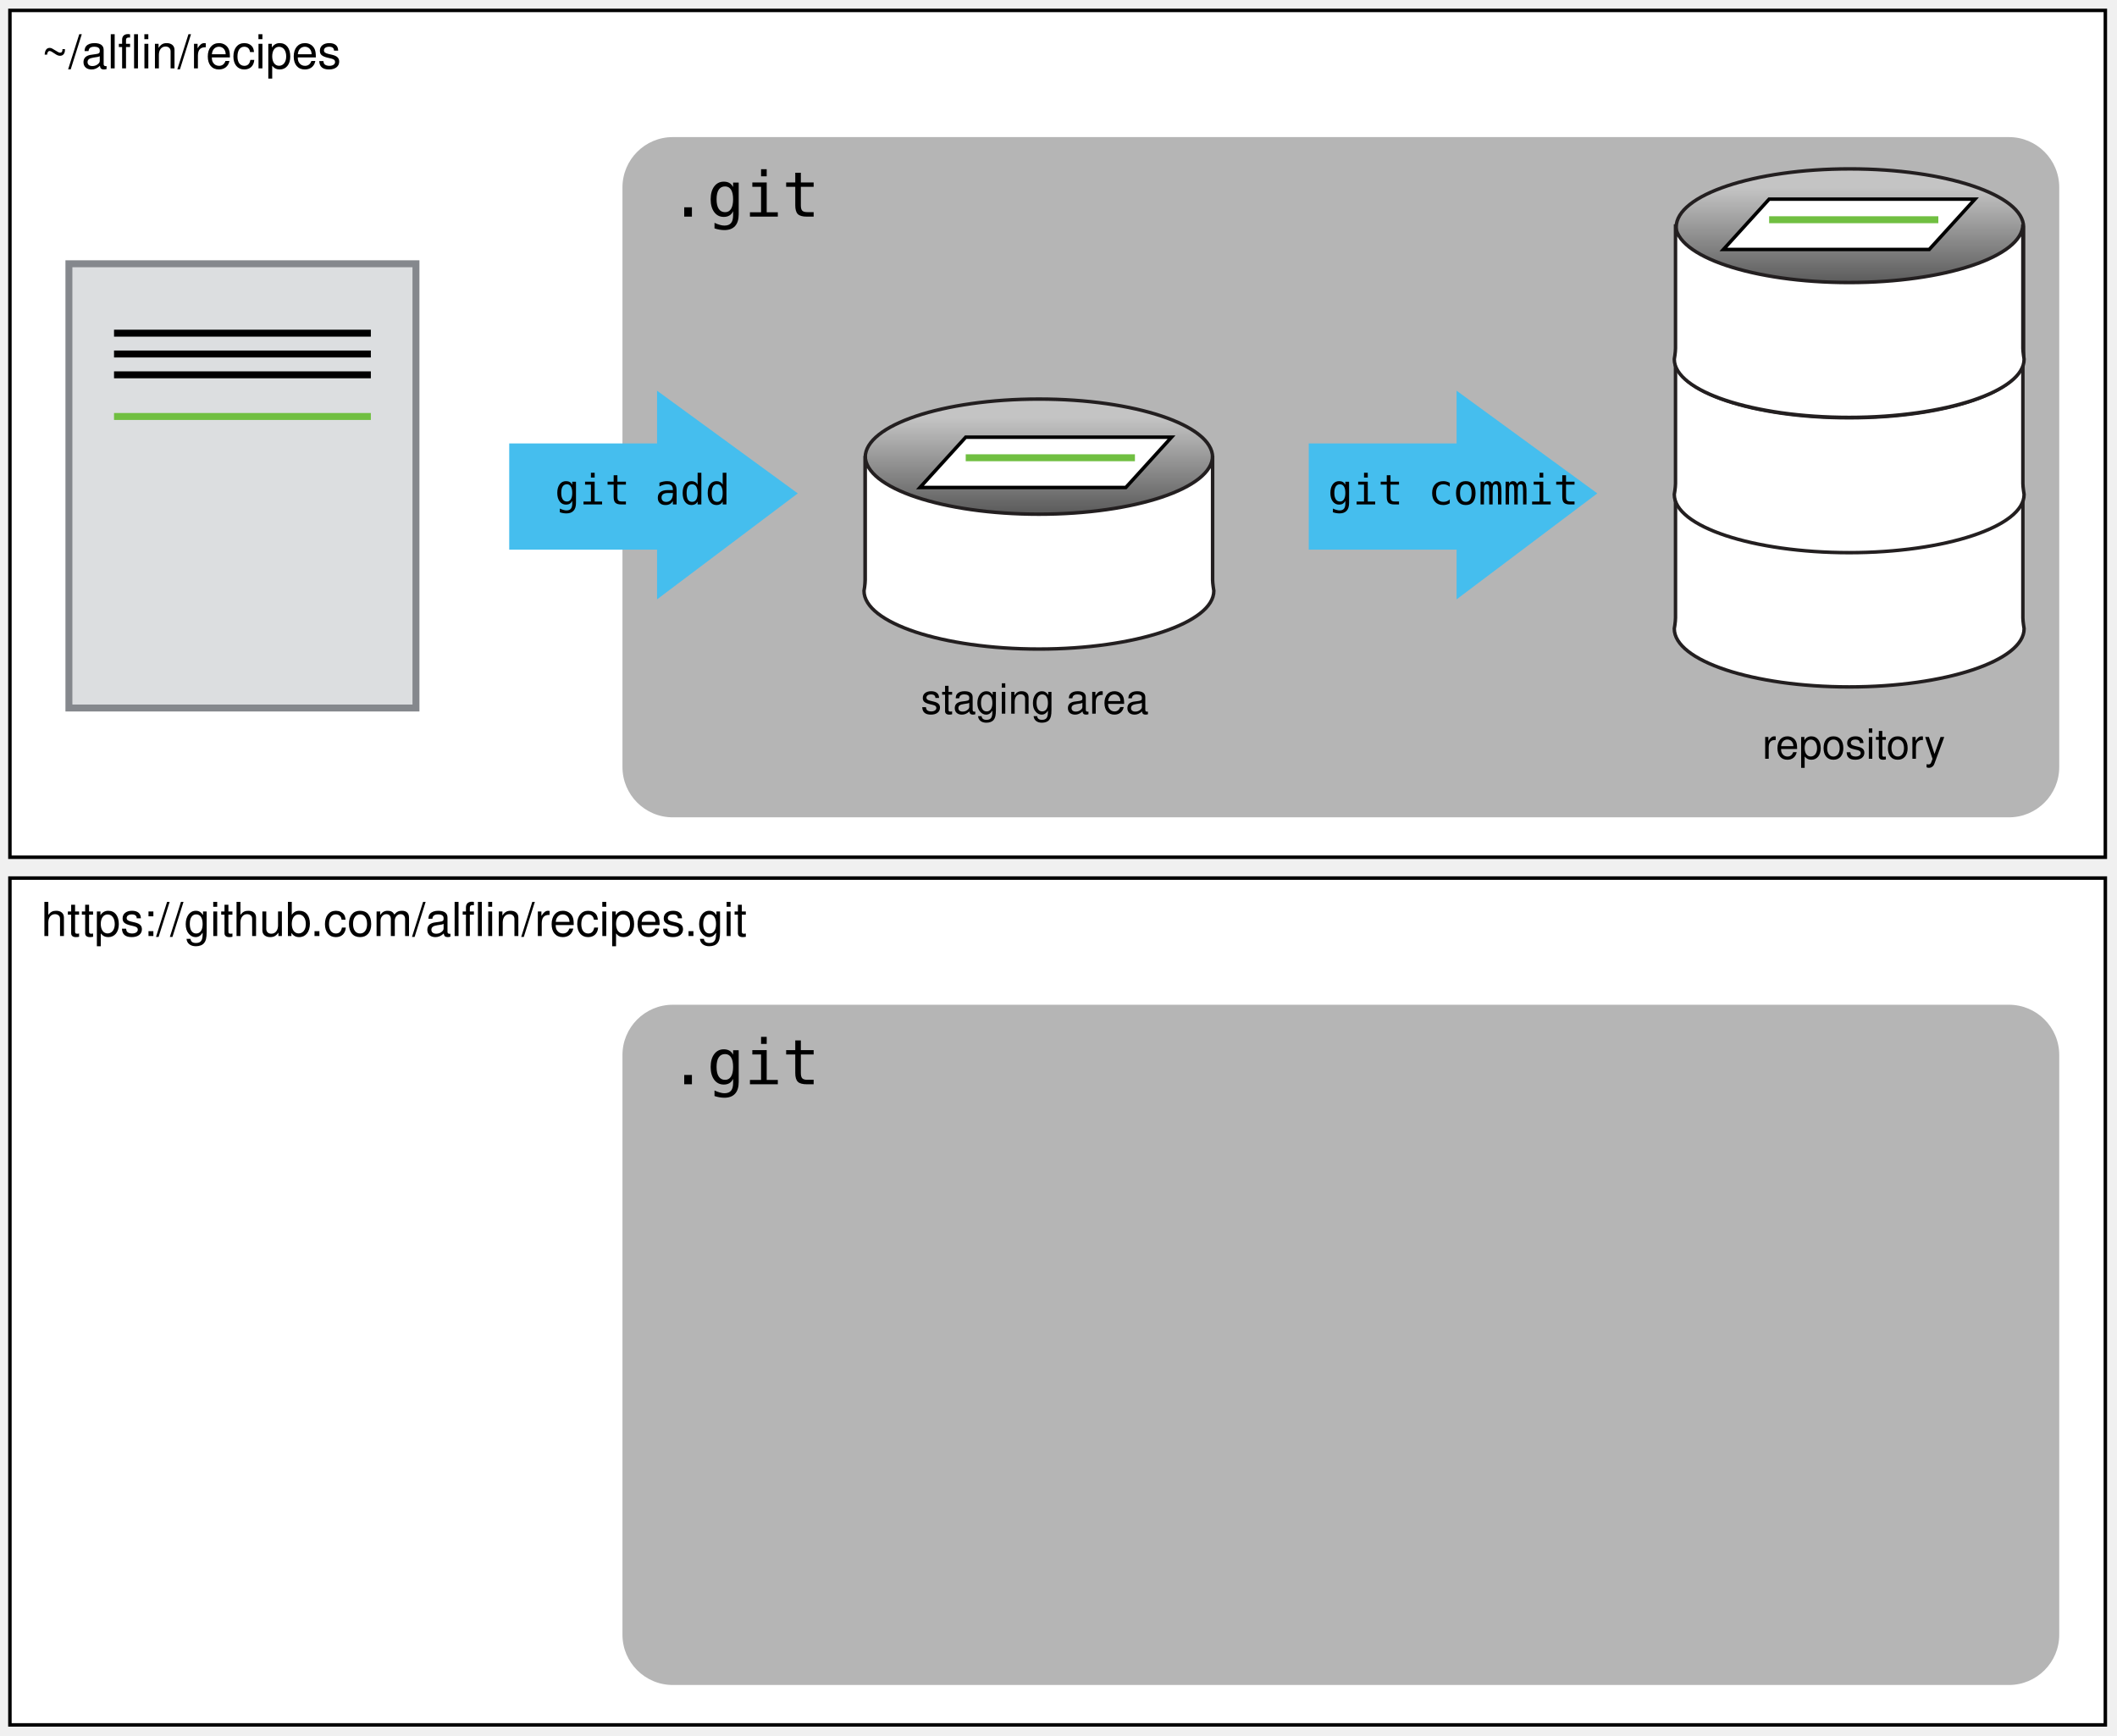
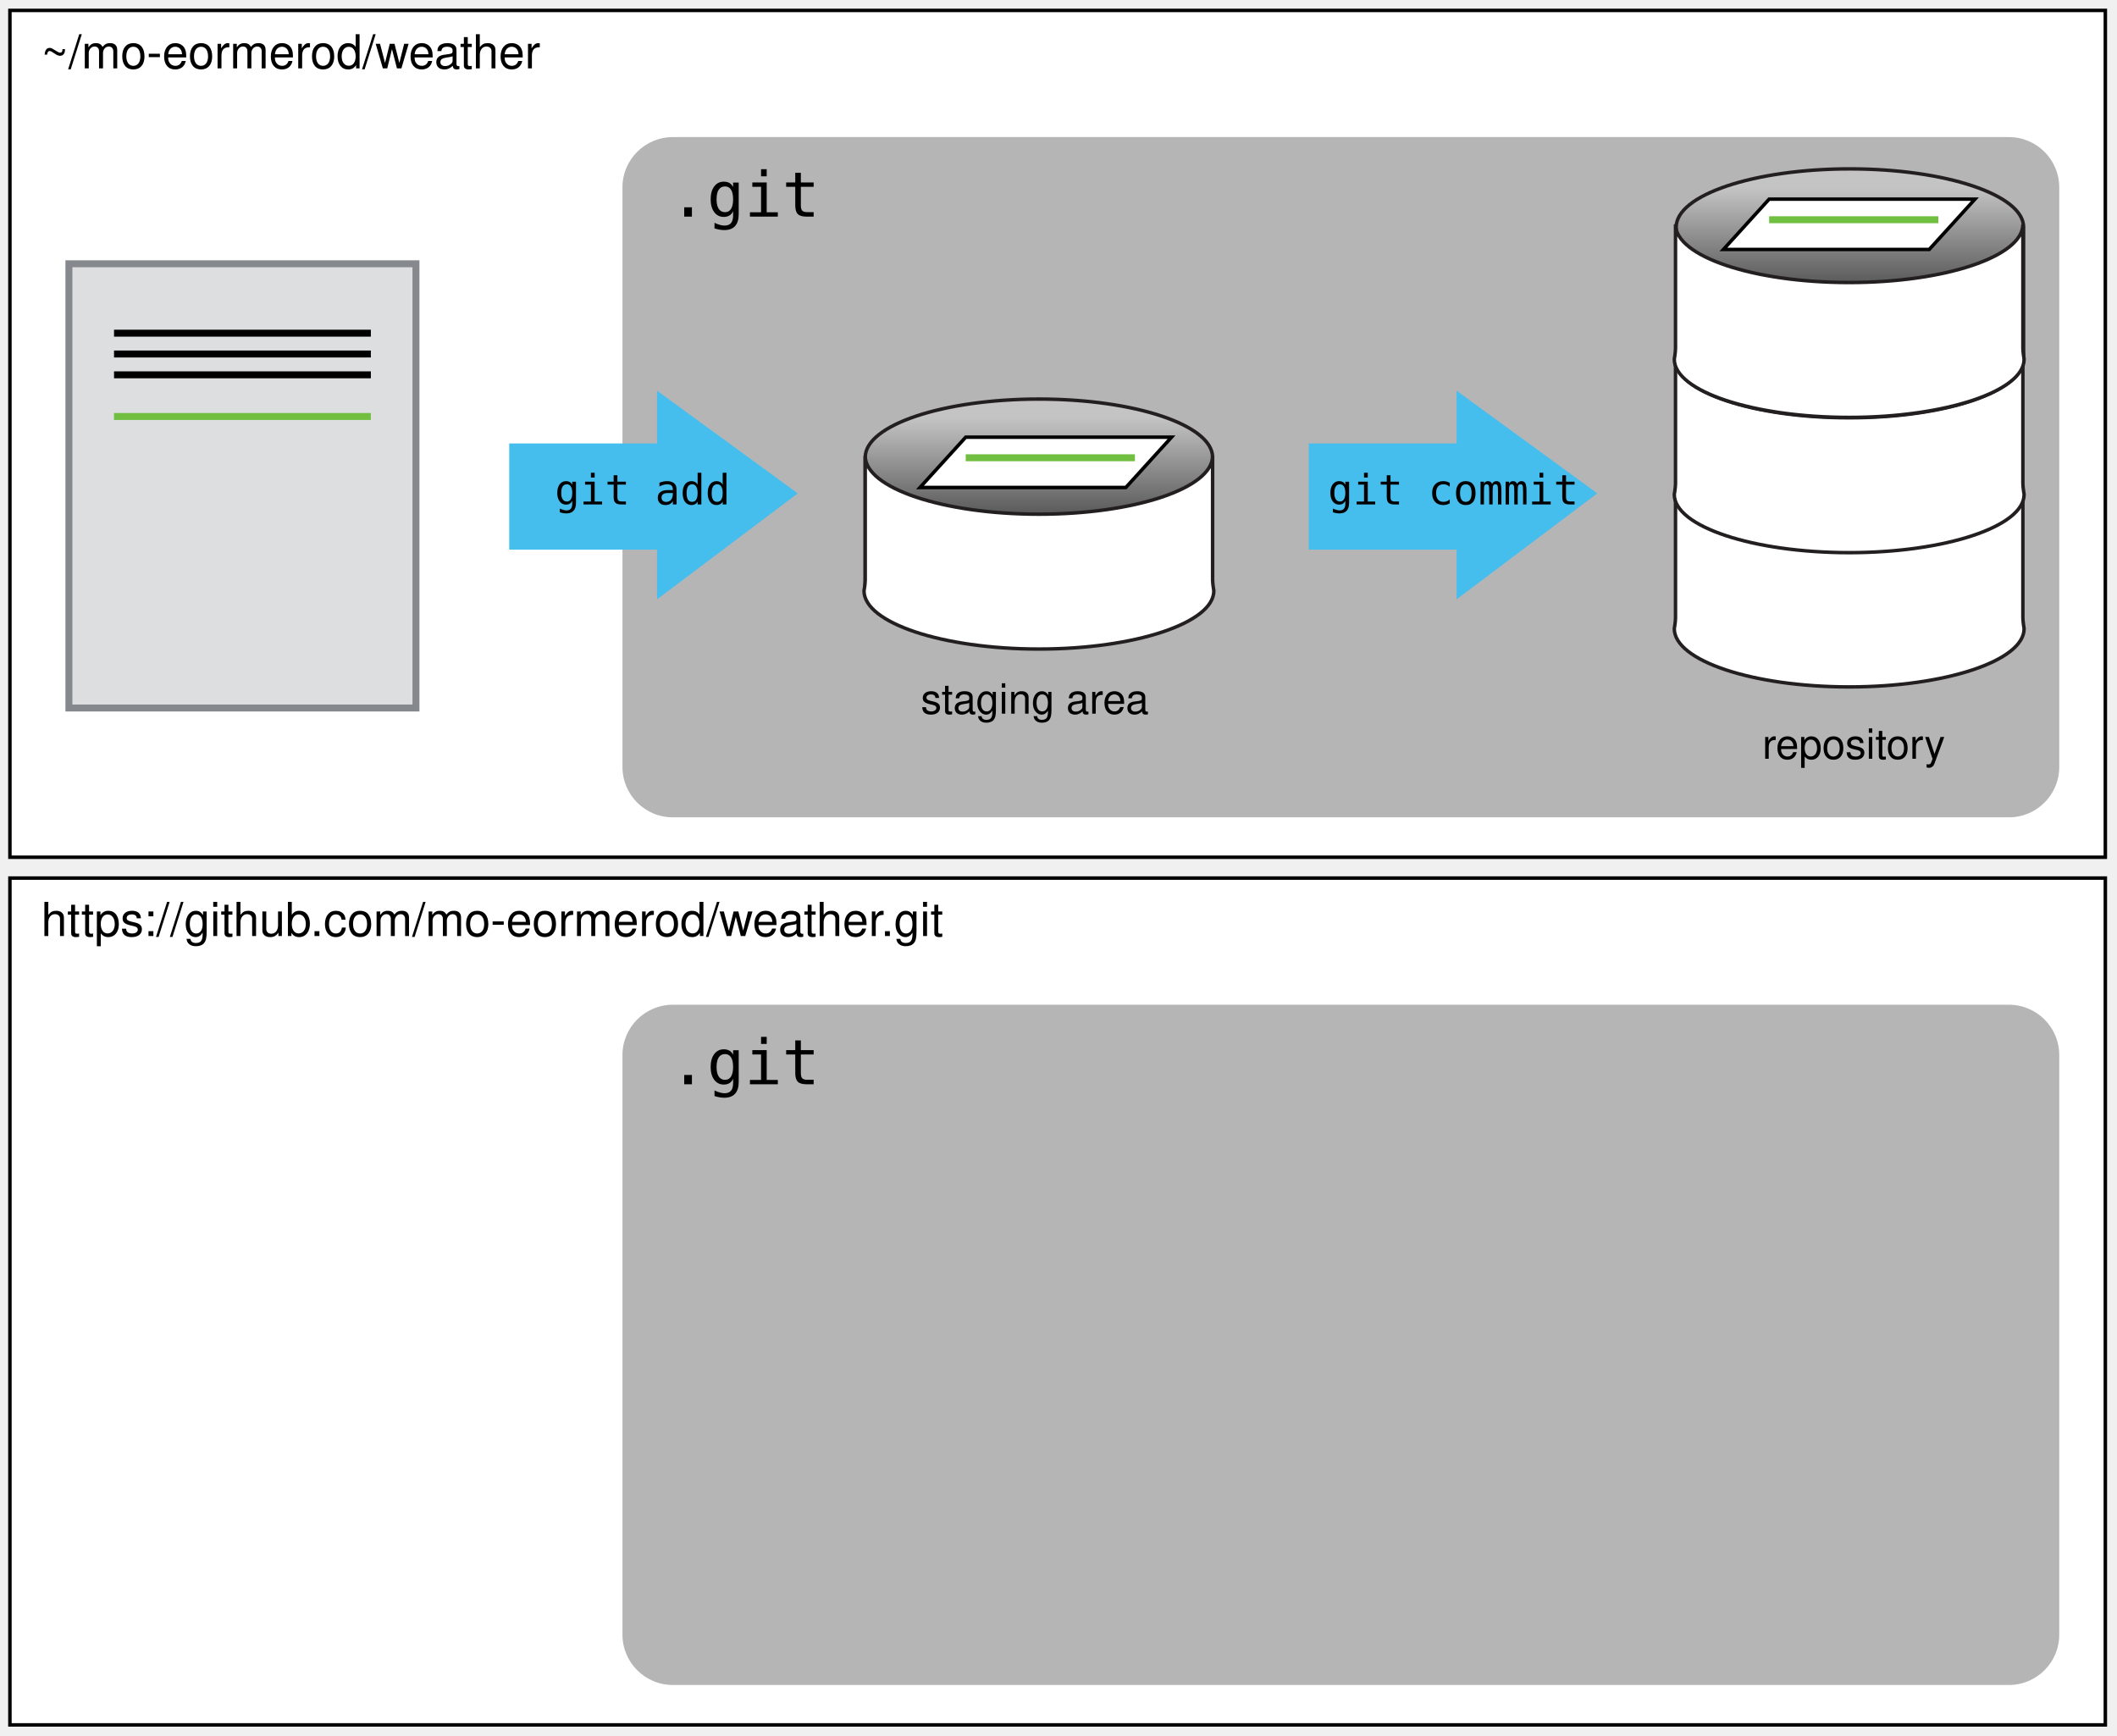
<svg xmlns="http://www.w3.org/2000/svg" version="1.1" x="0px" y="0px" width="610" height="500" viewBox="0 0 610 500" enable-background="new 0 0 622 452" xml:space="preserve" id="svg2">
  <defs id="defs132" />
  <g id="g3573" transform="translate(-4.142502,-9)">
    <g id="g3564">
      <g id="g3490" transform="translate(0,250)">
        <rect id="rect3492" height="244" width="603.785" stroke-miterlimit="10" y="12" x="7" style="fill:#ffffff;stroke:#000000;stroke-miterlimit:10" />
      </g>
      <g id="g3494" transform="translate(0,250)">
        <path stroke-miterlimit="10" d="m 598,63 c 0,-8.284 -6.716,-15 -15,-15 l -385,0 c -8.284,0 -15,6.716 -15,15 l 0,167 c 0,8.284 6.716,15 15,15 l 385,0 c 8.284,0 15,-6.716 15,-15 l 0,-167 z" id="path3496" style="fill:#b5b5b5;stroke:#ffffff;stroke-miterlimit:10" />
        <rect x="197" y="59" width="70" height="28" id="rect3498" style="fill:none" />
        <text transform="translate(197,71.4199)" font-size="18" id="text3500" style="font-size:18px;font-family:Consolas">.git</text>
      </g>
-       <text y="278.707" x="16" font-size="13.5" id="text3502" style="font-size:13.5px;font-family:Helvetica">https://github.com/alflin/recipes.git</text>
+       <text y="278.707" x="16" font-size="13.5" id="text3502" style="font-size:13.5px;font-family:Helvetica">https://github.com/mo-eormerod/weather.git</text>
    </g>
    <g id="g3504">
      <g id="Layer_6">
        <rect x="7" y="12" stroke-miterlimit="10" width="603.785" height="244" id="rect5" style="fill:#ffffff;stroke:#000000;stroke-miterlimit:10" />
      </g>
      <g id="g8">
        <path style="fill:#b5b5b5;stroke:#ffffff;stroke-miterlimit:10" id="path10" d="m 598,63 c 0,-8.284 -6.716,-15 -15,-15 l -385,0 c -8.284,0 -15,6.716 -15,15 l 0,167 c 0,8.284 6.716,15 15,15 l 385,0 c 8.284,0 15,-6.716 15,-15 l 0,-167 z" stroke-miterlimit="10" />
        <rect style="fill:none" id="rect12" height="28" width="70" y="59" x="197" />
        <text style="font-size:18px;font-family:Consolas" id="text14" font-size="18" transform="translate(197,71.4199)">.git</text>
      </g>
      <rect style="fill:none" id="rect16" height="24.449" width="195.585" y="19" x="16" />
-       <text style="font-size:13.5px;font-family:Helvetica" id="text18" font-size="13.5" x="16" y="28.707">~/alflin/recipes</text>
+       <text style="font-size:13.5px;font-family:Helvetica" id="text18" font-size="13.5" x="16" y="28.707">~/mo-eormerod/weather</text>
      <g id="Layer_3">
        <g id="g37">
          <linearGradient id="SVGID_1_" gradientUnits="userSpaceOnUse" x1="303.499" y1="123.986" x2="303.499" y2="179.235">
            <stop offset="0.098" style="stop-color:#C4C4C4" id="stop40" />
            <stop offset="0.533" style="stop-color:#686868" id="stop42" />
            <stop offset="1" style="stop-color:#000000" id="stop44" />
          </linearGradient>
          <path stroke-miterlimit="10" d="m 253.453,178.205 c 0,-9.264 22.404,-16.777 50.047,-16.777 27.643,0 50.045,7.514 50.045,16.777 l 0,1.029 c 0,0 0,-2.115 0,-3.117 0,-1.007 0,-35.745 0,-35.745 l 0,0.394 c 0,-9.27 -22.402,-16.78 -50.045,-16.78 -27.643,0 -50.047,7.51 -50.047,16.78 l 0,-0.394 c 0,0 0,34.519 0,35.733 0,1.205 0,3.129 0,3.129 l 0,-1.029 z" id="path46" style="fill:url(#SVGID_1_);stroke:#231f20;stroke-miterlimit:10" />
          <g id="g48">
            <path stroke-miterlimit="10" d="m 353.545,140.373 c 0,0 0,34.738 0,35.745 0,1.002 0.355,3.117 0.355,3.117 0,9.27 -22.758,16.779 -50.4,16.779 -27.642,0 -50.4,-7.51 -50.4,-16.779 0,0 0.354,-1.924 0.354,-3.129 0,-1.214 0,-35.733 0,-35.733 0,9.274 22.404,16.785 50.047,16.785 27.643,0 50.044,-7.511 50.044,-16.785 z" id="path50" style="fill:#ffffff;stroke:#231f20;stroke-miterlimit:10" />
          </g>
        </g>
        <g id="g52">
          <polygon stroke-miterlimit="10" points="328.542,149.459 341.719,134.965 282.411,134.965 269.235,149.459 " id="polygon54" style="fill:#ffffff;stroke:#000000;stroke-miterlimit:10" />
          <line x1="282.411" y1="140.894" x2="331.165" y2="140.894" id="line56" style="fill:none;stroke:#70bf41;stroke-width:2" />
        </g>
      </g>
      <g id="Layer_4">
        <linearGradient id="SVGID_2_" gradientUnits="userSpaceOnUse" x1="537.177" y1="57.66" x2="537.177" y2="112.913">
          <stop offset="0.098" style="stop-color:#C4C4C4" id="stop60" />
          <stop offset="0.533" style="stop-color:#686868" id="stop62" />
          <stop offset="1" style="stop-color:#000000" id="stop64" />
        </linearGradient>
        <path stroke-miterlimit="10" d="m 487.13,111.882 c 0,-9.268 22.407,-16.781 50.047,-16.781 27.641,0 50.047,7.513 50.047,16.781 l 0,1.03 c 0,0 0,-2.118 0,-3.121 0,-1.003 0,-35.739 0,-35.739 l 0,0.388 c 0,-9.268 -22.406,-16.781 -50.047,-16.781 -27.64,0 -50.047,7.513 -50.047,16.781 l 0,-0.388 c 0,0 0,34.519 0,35.728 0,1.209 0,3.132 0,3.132 l 0,-1.03 z" id="path66" style="fill:url(#SVGID_2_);stroke:#231f20;stroke-miterlimit:10" />
        <g id="g68">
          <path stroke-miterlimit="10" d="m 587.021,151.283 c 0,0 0,34.738 0,35.74 0,1.002 0.354,3.121 0.354,3.121 0,9.268 -22.76,16.779 -50.4,16.779 -27.64,0 -50.399,-7.512 -50.399,-16.779 0,0 0.353,-1.924 0.353,-3.133 0,-1.209 0,-35.729 0,-35.729 0,9.268 22.407,16.781 50.047,16.781 27.638,0.001 50.045,-7.512 50.045,-16.78 z" id="path70" style="fill:#ffffff;stroke:#231f20;stroke-miterlimit:10" />
        </g>
        <g id="g72">
          <path stroke-miterlimit="10" d="m 587.021,112.601 c 0,0 0,34.736 0,35.739 0,1.002 0.354,3.121 0.354,3.121 0,9.268 -22.76,16.779 -50.4,16.779 -27.64,0 -50.399,-7.512 -50.399,-16.779 0,0 0.353,-1.923 0.353,-3.132 0,-1.209 0,-35.728 0,-35.728 0,9.268 22.407,16.78 50.047,16.78 27.638,0 50.045,-7.512 50.045,-16.78 z" id="path74" style="fill:#ffffff;stroke:#231f20;stroke-miterlimit:10" />
        </g>
        <g id="g76">
          <path stroke-miterlimit="10" d="m 587.021,73.628 c 0,0 0,34.737 0,35.739 0,1.002 0.354,3.12 0.354,3.12 0,9.269 -22.76,16.781 -50.4,16.781 -27.64,0 -50.399,-7.513 -50.399,-16.781 0,0 0.353,-1.922 0.353,-3.131 0,-1.209 0,-35.728 0,-35.728 0,9.268 22.407,16.78 50.047,16.78 27.638,0.001 50.045,-7.512 50.045,-16.78 z" id="path78" style="fill:#ffffff;stroke:#231f20;stroke-miterlimit:10" />
        </g>
        <g id="g80">
          <polygon stroke-miterlimit="10" points="560.039,80.875 573.216,66.381 513.908,66.381 500.732,80.875 " id="polygon82" style="fill:#ffffff;stroke:#000000;stroke-miterlimit:10" />
          <line x1="513.908" y1="72.311" x2="562.662" y2="72.311" id="line84" style="fill:none;stroke:#70bf41;stroke-width:2" />
        </g>
      </g>
      <g id="Layer_1">
        <g id="g87">
          <rect x="24" y="85" width="100" height="128" id="rect89" style="fill:#dcdee0" />
          <rect x="24" y="85" width="100" height="128" id="rect91" style="fill:none;stroke:#85888d;stroke-width:2" />
          <line x1="37" y1="105" x2="111" y2="105" id="line93" style="fill:none;stroke:#000000;stroke-width:2" />
          <line x1="37" y1="111" x2="111" y2="111" id="line95" style="fill:none;stroke:#000000;stroke-width:2" />
          <line x1="37" y1="117" x2="111" y2="117" id="line97" style="fill:none;stroke:#000000;stroke-width:2" />
          <line x1="37" y1="129" x2="111" y2="129" id="line99" style="fill:none;stroke:#70bf41;stroke-width:2" />
        </g>
      </g>
      <g id="Layer_2">
        <g id="g102">
          <rect x="150.871" y="136.768" width="45.956" height="30.604" id="rect104" style="fill:#45beee" />
          <polygon points="234.02,151.163 193.467,121.571 193.467,181.695 " id="polygon106" style="fill:#45beee" />
        </g>
        <rect x="164" y="146.069" width="52.743" height="14" id="rect108" style="fill:none" />
        <text transform="translate(164,154.3496)" font-size="12" id="text110" style="font-size:12px;font-family:Consolas">git add</text>
        <g id="g112">
          <rect x="381.251" y="136.768" width="45.956" height="30.604" id="rect114" style="fill:#45beee" />
          <polygon points="464.399,151.163 423.847,121.571 423.847,181.695 " id="polygon116" style="fill:#45beee" />
        </g>
        <rect x="376.98" y="146.069" width="85.542" height="14" id="rect118" style="fill:none" />
        <text transform="translate(386.7637,154.3496)" font-size="12" id="text120" style="font-size:12px;font-family:Consolas">git commit</text>
        <rect x="229" y="206" width="147" height="17" id="rect122" style="fill:none" />
        <text transform="translate(269.4766,214.6279)" font-size="12" id="text124" style="font-size:12px;font-family:Helvetica">staging area</text>
        <rect x="464.785" y="219" width="147" height="17" id="rect126" style="fill:none" />
        <text transform="translate(511.9414,227.6279)" font-size="12" id="text128" style="font-size:12px;font-family:Helvetica">repository</text>
      </g>
    </g>
  </g>
</svg>
